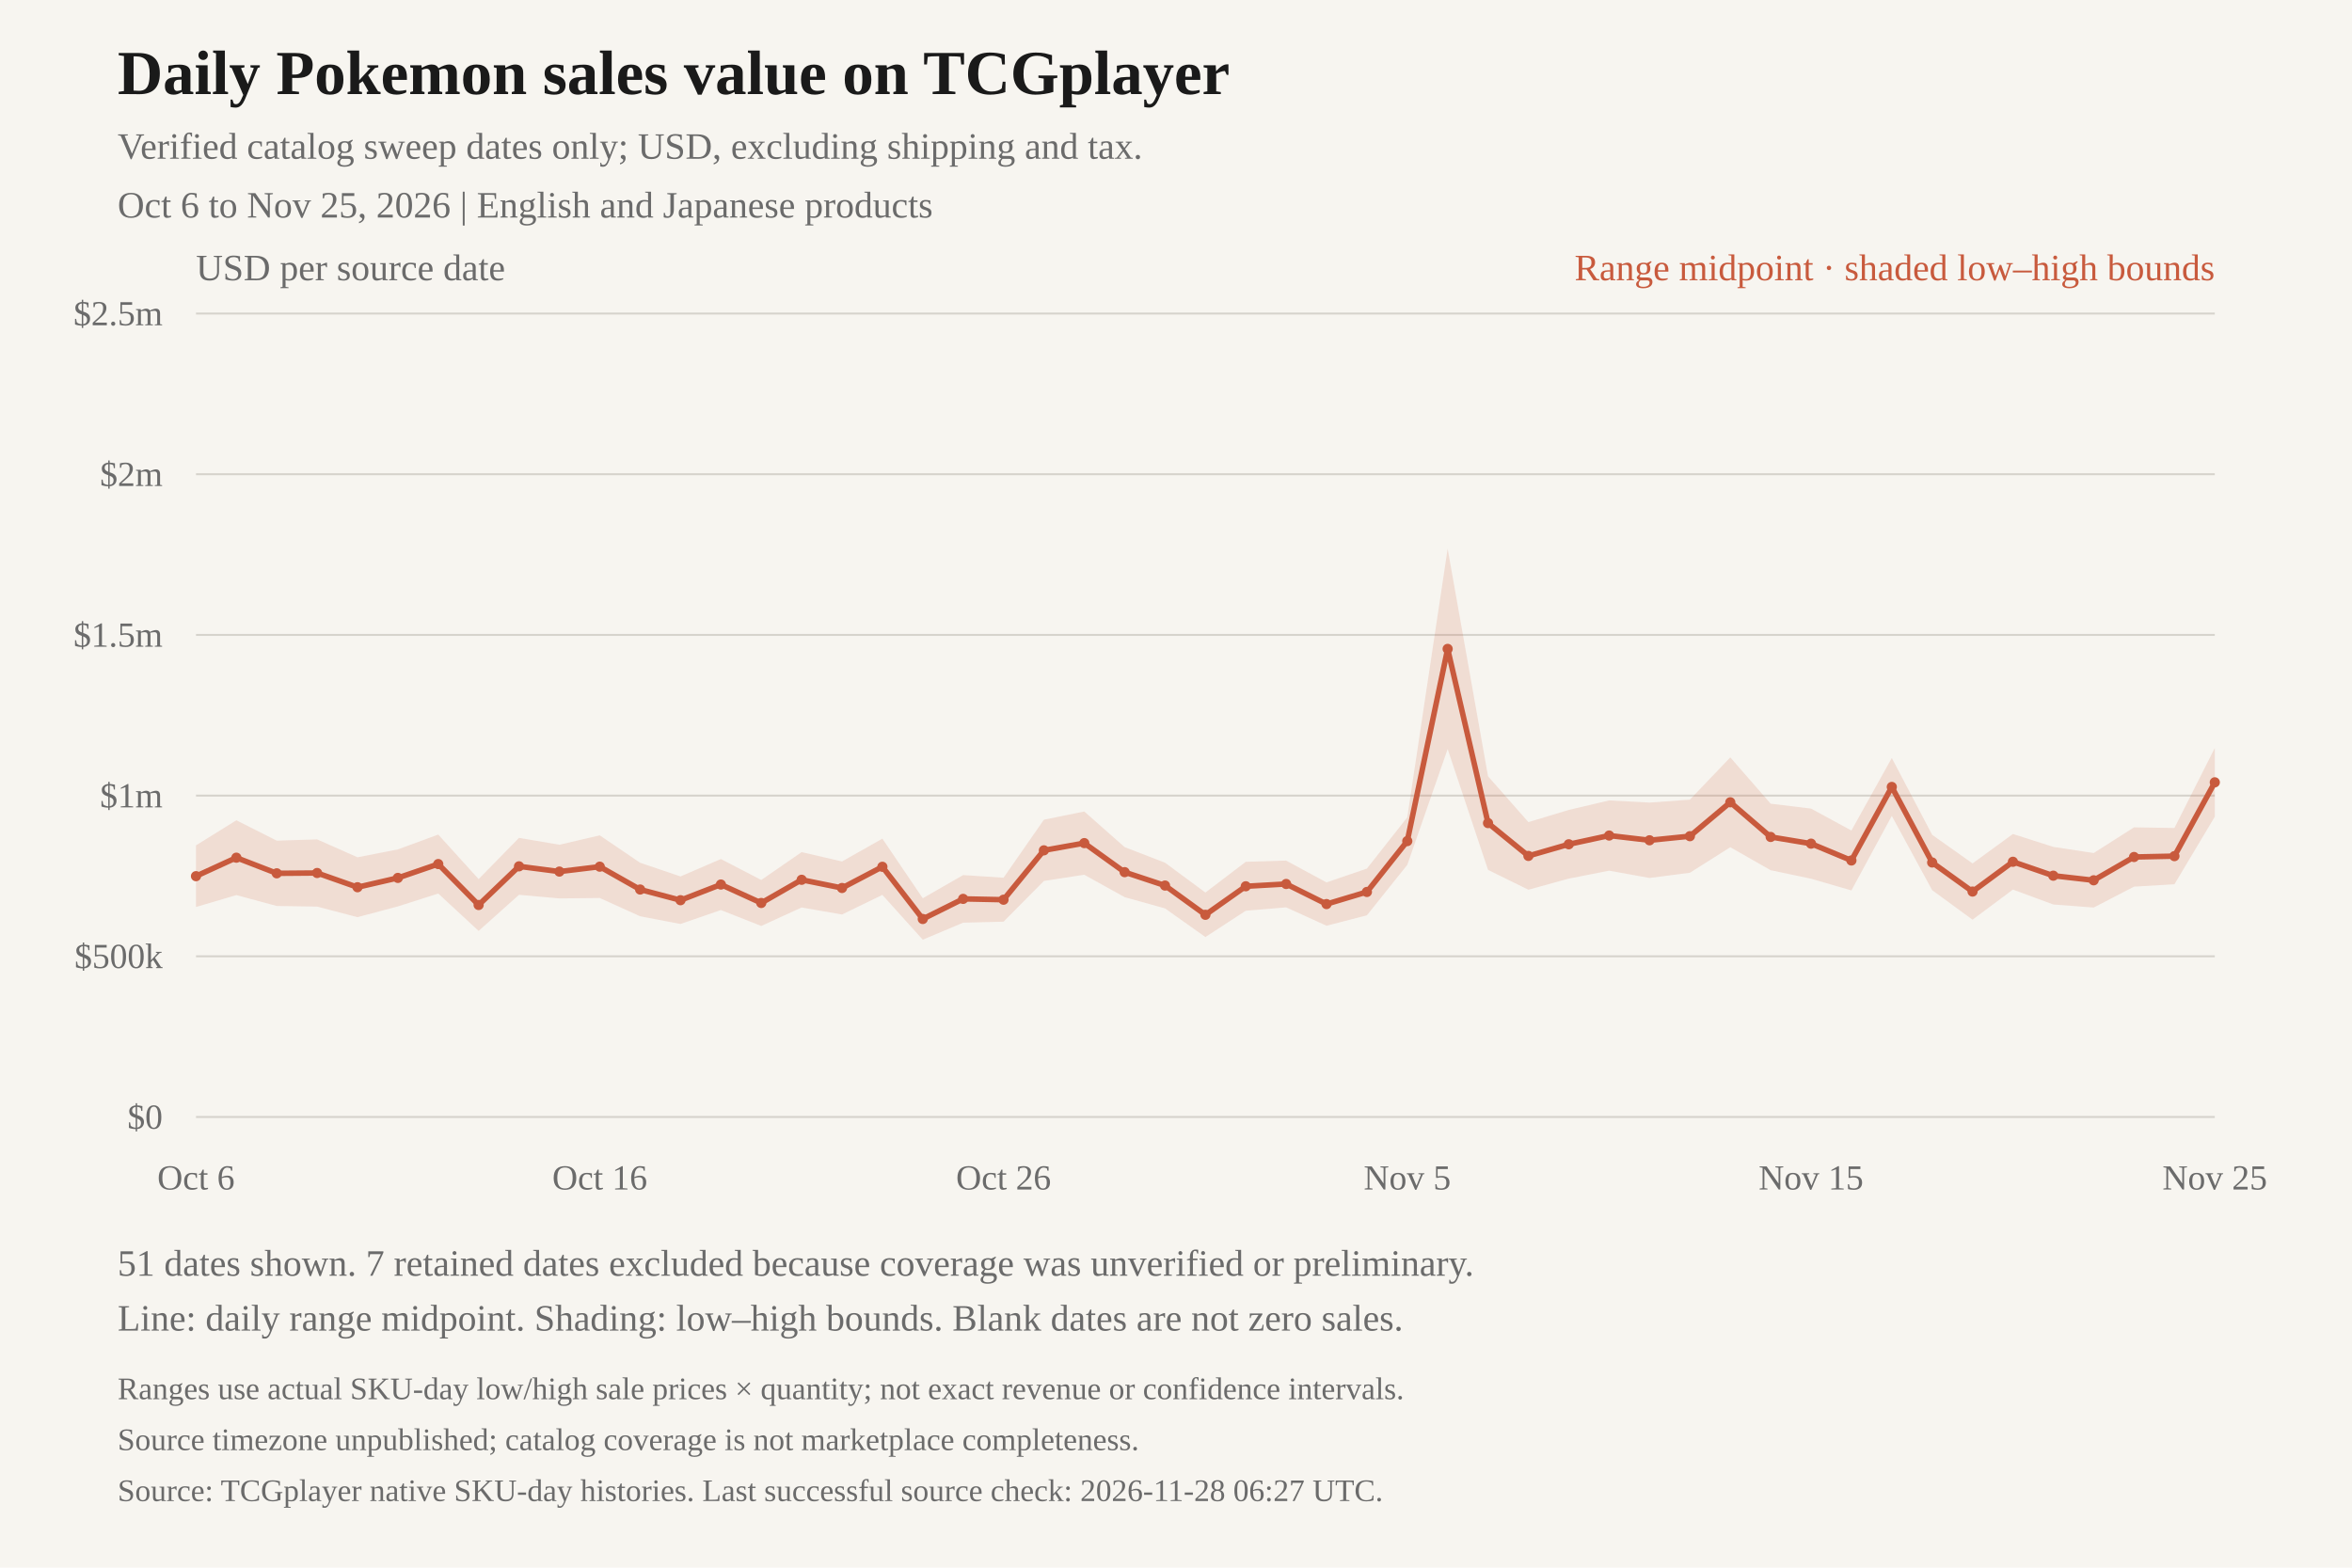
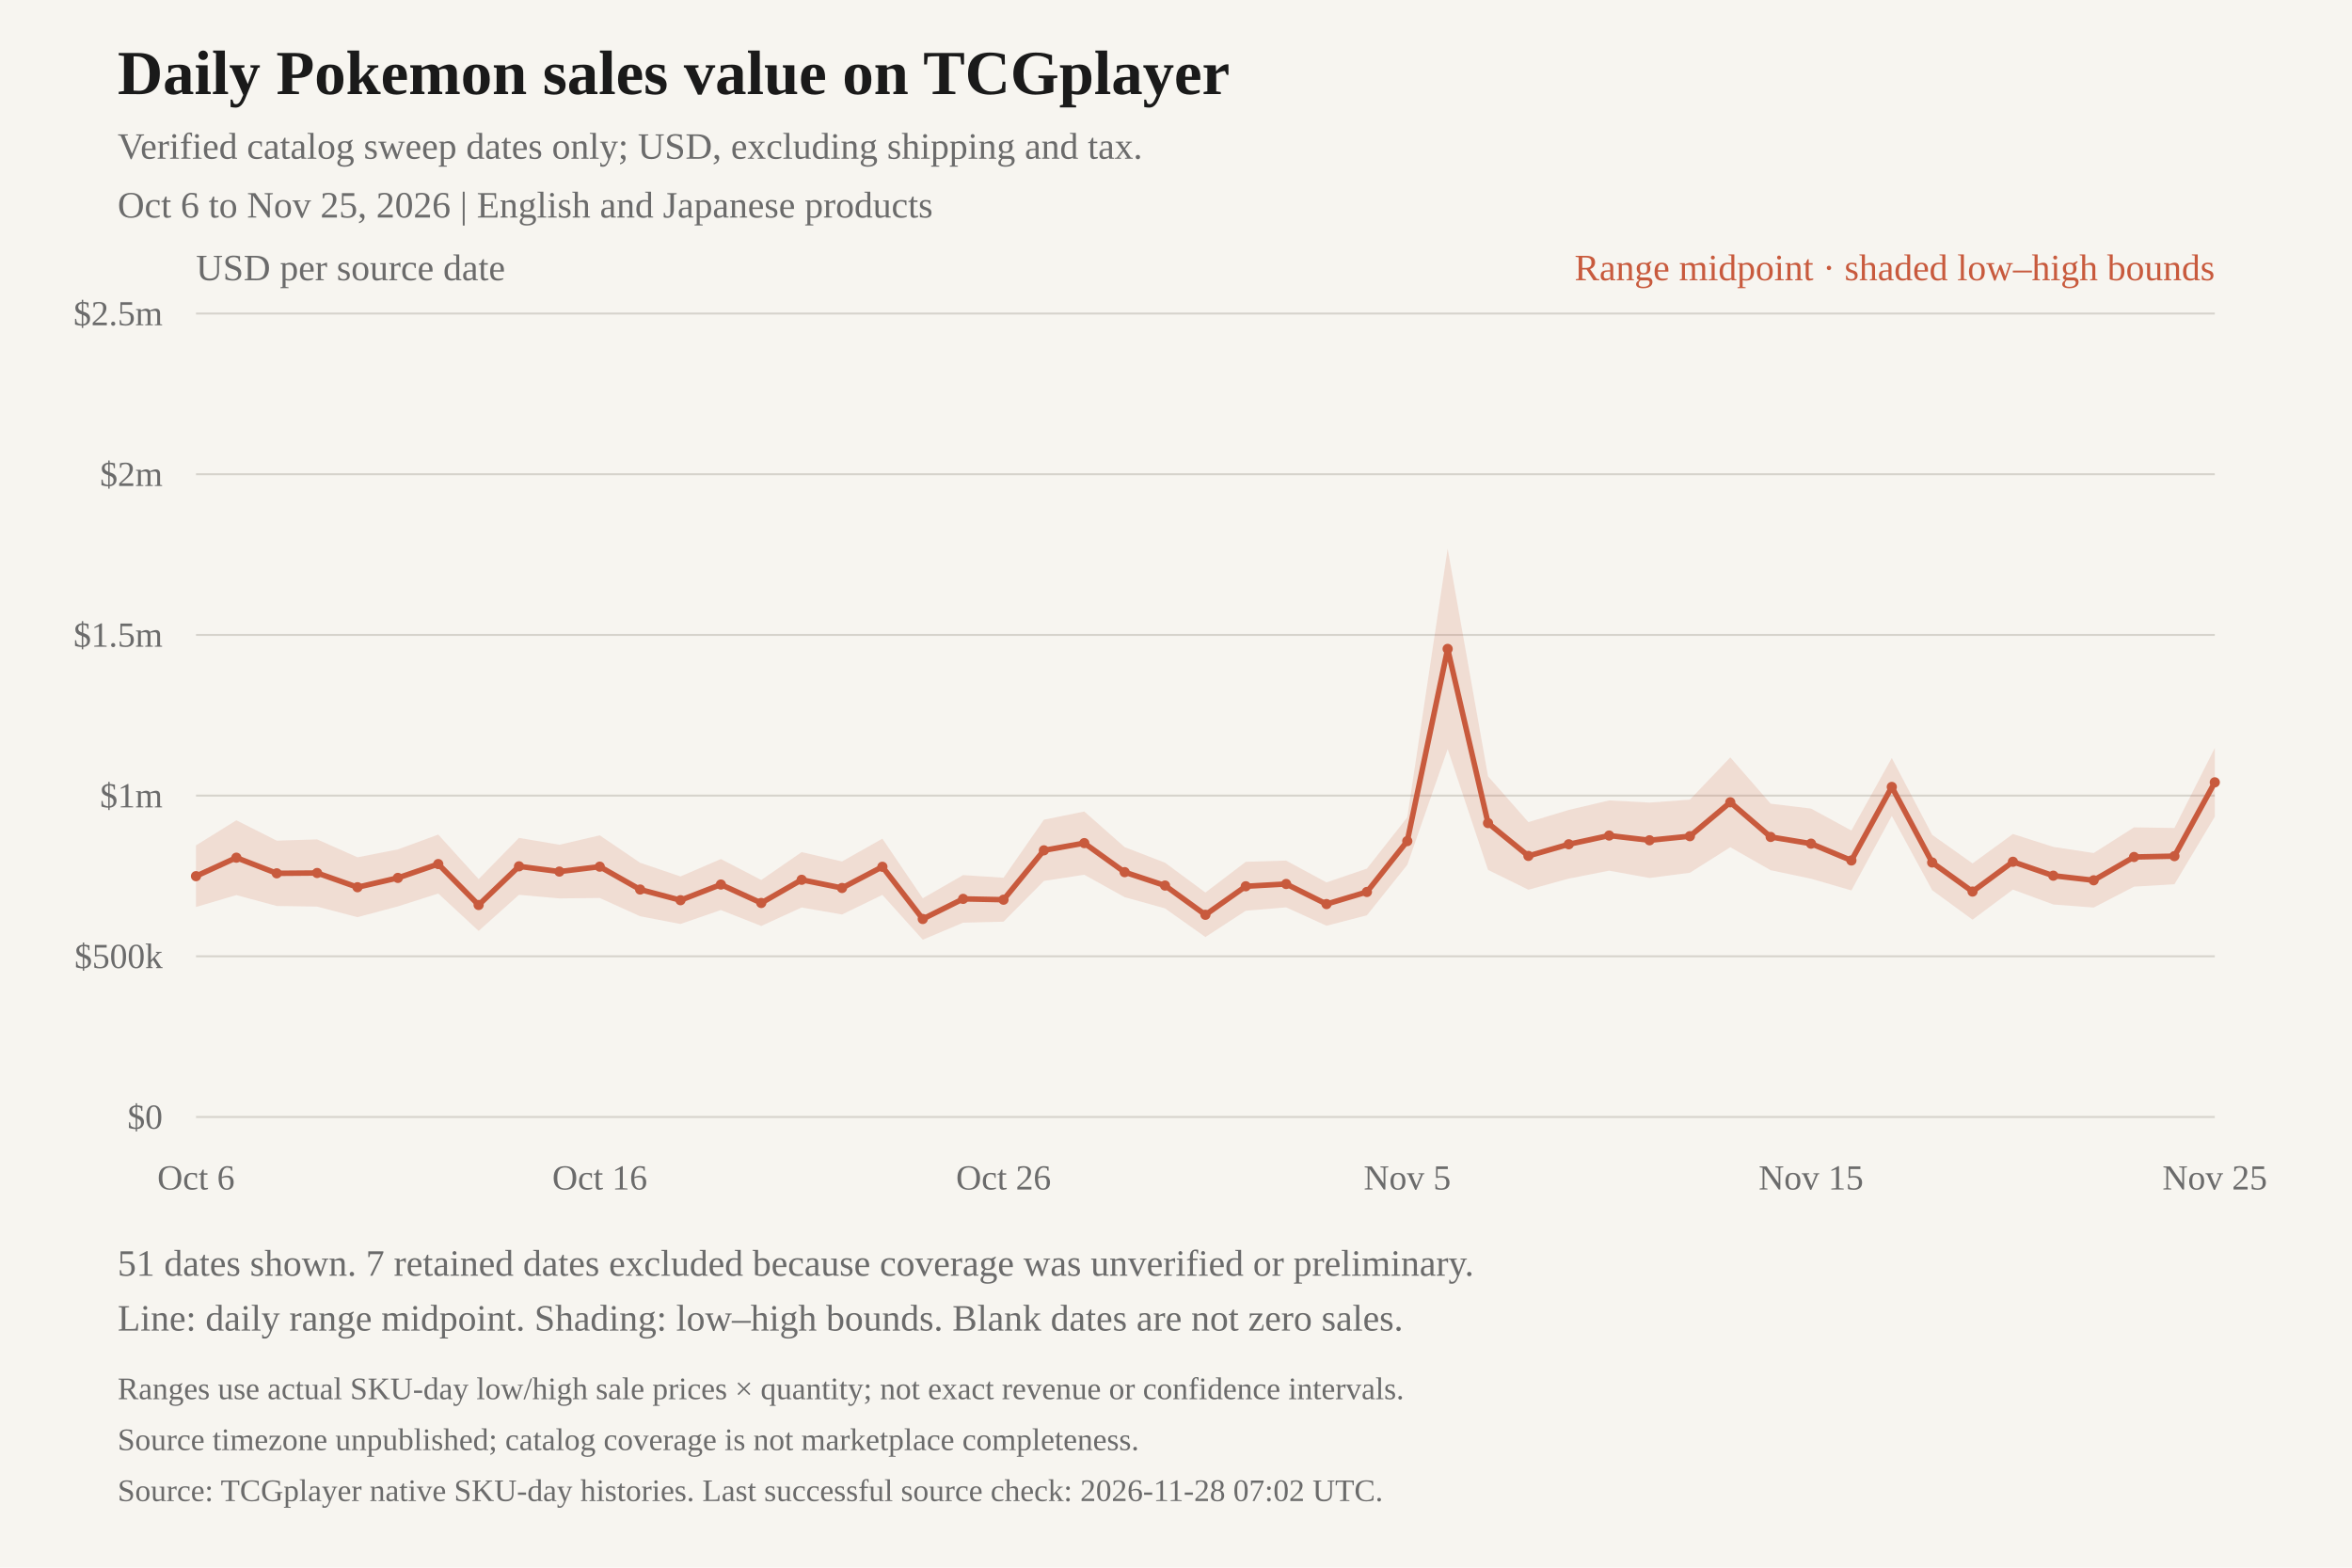
<svg xmlns="http://www.w3.org/2000/svg" width="1200" height="800" viewBox="0 0 1200 800" role="img" aria-labelledby="title description">
  <style>text{font-family:Georgia,"Liberation Serif","Times New Roman",serif;fill:#1A1A1A;font-size:19px}.title{font-size:32px;font-weight:600}.muted,.axis{fill:#6B6B6B}.axis{font-size:18px}.note{font-size:16px;fill:#6B6B6B}.grid{stroke:#D6D3CC;stroke-width:1}</style>
  <rect data-role="background" width="1200" height="800" fill="#F7F5F0" />
  <text x="60" y="48" class="title">Daily Pokemon sales value on TCGplayer</text>
  <text x="60" y="81" class="muted">Verified catalog sweep dates only; USD, excluding shipping and tax.</text>
  <text x="60" y="111" class="muted">Oct 6 to Nov 25, 2026 | English and Japanese products</text>
  <text x="100" y="143" class="muted">USD per source date</text>
  <text x="1130" y="143" text-anchor="end" style="fill:#C85A3D">Range midpoint · shaded low–high bounds</text>
  <path d="M100,570H1130" class="grid" />
  <text x="83" y="576" class="axis" text-anchor="end">$0</text>
  <path d="M100,488H1130" class="grid" />
  <text x="83" y="494" class="axis" text-anchor="end">$500k</text>
  <path d="M100,406H1130" class="grid" />
  <text x="83" y="412" class="axis" text-anchor="end">$1m</text>
  <path d="M100,324H1130" class="grid" />
  <text x="83" y="330" class="axis" text-anchor="end">$1.5m</text>
  <path d="M100,242H1130" class="grid" />
  <text x="83" y="248" class="axis" text-anchor="end">$2m</text>
  <path d="M100,160H1130" class="grid" />
  <text x="83" y="166" class="axis" text-anchor="end">$2.5m</text>
-   <polygon data-series="daily-band" points="100,431.395 120.6,418.596 141.2,428.993 161.8,428.347 182.4,437.483 203,433.454 223.6,425.889 244.2,448.6 264.8,427.569 285.4,431.071 306,426.287 326.6,440.279 347.2,447.253 367.8,438.369 388.4,449.058 409,434.841 429.6,439.616 450.2,427.977 470.8,458.392 491.4,446.556 512,447.917 532.6,418.306 553.2,414.107 573.8,432.3 594.4,440.237 615,455.468 635.6,439.795 656.2,439.169 676.8,450.3 697.4,443.246 718,417.086 738.6,280.025 759.2,396.152 779.8,419.531 800.4,413.314 821,408.457 841.6,409.565 862.2,408.054 882.8,386.495 903.4,410.126 924,412.627 944.6,423.828 965.2,386.807 985.8,426.008 1006.4,440.612 1027,425.587 1047.6,432.172 1068.2,435.314 1088.8,422.197 1109.4,422.536 1130,381.689 1130,416.763 1109.4,451.243 1088.8,452.462 1068.2,463.125 1047.6,461.564 1027,453.951 1006.4,469.323 985.8,454.266 965.2,416.353 944.6,454.391 924,448.407 903.4,444.074 882.8,432.337 862.2,445.372 841.6,448.032 821,444.309 800.4,448.357 779.8,454.037 759.2,443.907 738.6,382.246 718,441.352 697.4,467.087 676.8,472.409 656.2,463.031 635.6,464.752 615,478.179 594.4,463.559 573.8,457.823 553.2,446.38 532.6,449.56 512,470.34 491.4,470.849 470.8,479.541 450.2,456.674 429.6,466.671 409,463.09 388.4,472.524 367.8,464.4 347.2,471.512 326.6,467.575 306,458.248 285.4,458.461 264.8,456.626 244.2,475.046 223.6,455.971 203,462.546 182.4,468.031 161.8,462.639 141.2,462.325 120.6,456.767 100,462.839" fill="#C85A3D" fill-opacity="0.16" />
+   <polygon data-series="daily-band" points="100,431.395 120.6,418.596 141.2,428.993 161.8,428.347 182.4,437.483 203,433.454 223.6,425.889 244.2,448.6 264.8,427.569 285.4,431.071 306,426.287 326.6,440.279 347.2,447.253 367.8,438.369 388.4,449.058 409,434.841 429.6,439.616 450.2,427.977 470.8,458.392 491.4,446.556 512,447.917 532.6,418.306 553.2,414.107 573.8,432.3 594.4,440.237 615,455.468 635.6,439.795 656.2,439.169 676.8,450.3 697.4,443.246 718,417.086 738.6,280.025 759.2,396.152 779.8,419.531 800.4,413.314 821,408.457 841.6,409.565 862.2,408.054 882.8,386.495 903.4,410.126 924,412.627 944.6,423.828 965.2,386.807 985.8,426.008 1006.4,440.612 1027,425.587 1047.6,432.172 1068.2,435.314 1088.8,422.197 1109.4,422.536 1130,381.689 1130,416.764 1109.4,451.243 1088.8,452.462 1068.2,463.125 1047.6,461.564 1027,453.951 1006.4,469.323 985.8,454.266 965.2,416.353 944.6,454.391 924,448.407 903.4,444.074 882.8,432.337 862.2,445.372 841.6,448.032 821,444.309 800.4,448.357 779.8,454.037 759.2,443.907 738.6,382.246 718,441.352 697.4,467.087 676.8,472.409 656.2,463.031 635.6,464.752 615,478.179 594.4,463.559 573.8,457.823 553.2,446.38 532.6,449.56 512,470.34 491.4,470.849 470.8,479.541 450.2,456.674 429.6,466.671 409,463.09 388.4,472.524 367.8,464.4 347.2,471.512 326.6,467.575 306,458.248 285.4,458.461 264.8,456.626 244.2,475.046 223.6,455.971 203,462.546 182.4,468.031 161.8,462.639 141.2,462.325 120.6,456.767 100,462.839" fill="#C85A3D" fill-opacity="0.16" />
  <polyline data-series="daily-midpoint" points="100,447.117 120.6,437.682 141.2,445.659 161.8,445.493 182.4,452.757 203,448 223.6,440.93 244.2,461.823 264.8,442.097 285.4,444.766 306,442.267 326.6,453.927 347.2,459.382 367.8,451.384 388.4,460.791 409,448.965 429.6,453.144 450.2,442.326 470.8,468.967 491.4,458.703 512,459.128 532.6,433.933 553.2,430.244 573.8,445.061 594.4,451.898 615,466.824 635.6,452.274 656.2,451.1 676.8,461.355 697.4,455.167 718,429.219 738.6,331.135 759.2,420.029 779.8,436.784 800.4,430.836 821,426.383 841.6,428.798 862.2,426.713 882.8,409.416 903.4,427.1 924,430.517 944.6,439.11 965.2,401.58 985.8,440.137 1006.4,454.968 1027,439.769 1047.6,446.868 1068.2,449.22 1088.8,437.33 1109.4,436.89 1130,399.226" fill="none" stroke="#C85A3D" stroke-width="2.8" stroke-linejoin="round" stroke-linecap="round" />
  <circle data-series="daily-observation" cx="100" cy="447.117" r="2.6" fill="#C85A3D" />
  <circle data-series="daily-observation" cx="120.6" cy="437.682" r="2.6" fill="#C85A3D" />
  <circle data-series="daily-observation" cx="141.2" cy="445.659" r="2.6" fill="#C85A3D" />
  <circle data-series="daily-observation" cx="161.8" cy="445.493" r="2.6" fill="#C85A3D" />
  <circle data-series="daily-observation" cx="182.4" cy="452.757" r="2.6" fill="#C85A3D" />
  <circle data-series="daily-observation" cx="203" cy="448" r="2.6" fill="#C85A3D" />
  <circle data-series="daily-observation" cx="223.6" cy="440.93" r="2.6" fill="#C85A3D" />
  <circle data-series="daily-observation" cx="244.2" cy="461.823" r="2.6" fill="#C85A3D" />
  <circle data-series="daily-observation" cx="264.8" cy="442.097" r="2.6" fill="#C85A3D" />
  <circle data-series="daily-observation" cx="285.4" cy="444.766" r="2.6" fill="#C85A3D" />
  <circle data-series="daily-observation" cx="306" cy="442.267" r="2.6" fill="#C85A3D" />
  <circle data-series="daily-observation" cx="326.6" cy="453.927" r="2.6" fill="#C85A3D" />
  <circle data-series="daily-observation" cx="347.2" cy="459.382" r="2.6" fill="#C85A3D" />
  <circle data-series="daily-observation" cx="367.8" cy="451.384" r="2.6" fill="#C85A3D" />
  <circle data-series="daily-observation" cx="388.4" cy="460.791" r="2.6" fill="#C85A3D" />
  <circle data-series="daily-observation" cx="409" cy="448.965" r="2.6" fill="#C85A3D" />
  <circle data-series="daily-observation" cx="429.6" cy="453.144" r="2.6" fill="#C85A3D" />
  <circle data-series="daily-observation" cx="450.2" cy="442.326" r="2.6" fill="#C85A3D" />
  <circle data-series="daily-observation" cx="470.8" cy="468.967" r="2.6" fill="#C85A3D" />
  <circle data-series="daily-observation" cx="491.4" cy="458.703" r="2.6" fill="#C85A3D" />
  <circle data-series="daily-observation" cx="512" cy="459.128" r="2.6" fill="#C85A3D" />
  <circle data-series="daily-observation" cx="532.6" cy="433.933" r="2.6" fill="#C85A3D" />
  <circle data-series="daily-observation" cx="553.2" cy="430.244" r="2.6" fill="#C85A3D" />
  <circle data-series="daily-observation" cx="573.8" cy="445.061" r="2.6" fill="#C85A3D" />
  <circle data-series="daily-observation" cx="594.4" cy="451.898" r="2.6" fill="#C85A3D" />
  <circle data-series="daily-observation" cx="615" cy="466.824" r="2.6" fill="#C85A3D" />
  <circle data-series="daily-observation" cx="635.6" cy="452.274" r="2.6" fill="#C85A3D" />
  <circle data-series="daily-observation" cx="656.2" cy="451.1" r="2.6" fill="#C85A3D" />
  <circle data-series="daily-observation" cx="676.8" cy="461.355" r="2.6" fill="#C85A3D" />
  <circle data-series="daily-observation" cx="697.4" cy="455.167" r="2.6" fill="#C85A3D" />
  <circle data-series="daily-observation" cx="718" cy="429.219" r="2.6" fill="#C85A3D" />
  <circle data-series="daily-observation" cx="738.6" cy="331.135" r="2.6" fill="#C85A3D" />
  <circle data-series="daily-observation" cx="759.2" cy="420.029" r="2.6" fill="#C85A3D" />
  <circle data-series="daily-observation" cx="779.8" cy="436.784" r="2.6" fill="#C85A3D" />
  <circle data-series="daily-observation" cx="800.4" cy="430.836" r="2.6" fill="#C85A3D" />
  <circle data-series="daily-observation" cx="821" cy="426.383" r="2.6" fill="#C85A3D" />
  <circle data-series="daily-observation" cx="841.6" cy="428.798" r="2.6" fill="#C85A3D" />
  <circle data-series="daily-observation" cx="862.2" cy="426.713" r="2.6" fill="#C85A3D" />
  <circle data-series="daily-observation" cx="882.8" cy="409.416" r="2.6" fill="#C85A3D" />
  <circle data-series="daily-observation" cx="903.4" cy="427.1" r="2.6" fill="#C85A3D" />
  <circle data-series="daily-observation" cx="924" cy="430.517" r="2.6" fill="#C85A3D" />
  <circle data-series="daily-observation" cx="944.6" cy="439.11" r="2.6" fill="#C85A3D" />
  <circle data-series="daily-observation" cx="965.2" cy="401.58" r="2.6" fill="#C85A3D" />
  <circle data-series="daily-observation" cx="985.8" cy="440.137" r="2.6" fill="#C85A3D" />
  <circle data-series="daily-observation" cx="1006.4" cy="454.968" r="2.6" fill="#C85A3D" />
  <circle data-series="daily-observation" cx="1027" cy="439.769" r="2.6" fill="#C85A3D" />
  <circle data-series="daily-observation" cx="1047.6" cy="446.868" r="2.6" fill="#C85A3D" />
  <circle data-series="daily-observation" cx="1068.2" cy="449.22" r="2.6" fill="#C85A3D" />
  <circle data-series="daily-observation" cx="1088.8" cy="437.33" r="2.6" fill="#C85A3D" />
  <circle data-series="daily-observation" cx="1109.4" cy="436.89" r="2.6" fill="#C85A3D" />
  <circle data-series="daily-observation" cx="1130" cy="399.226" r="2.6" fill="#C85A3D" />
  <text x="100" y="607" class="axis" text-anchor="middle">Oct 6</text>
  <text x="306" y="607" class="axis" text-anchor="middle">Oct 16</text>
  <text x="512" y="607" class="axis" text-anchor="middle">Oct 26</text>
  <text x="718" y="607" class="axis" text-anchor="middle">Nov 5</text>
  <text x="924" y="607" class="axis" text-anchor="middle">Nov 15</text>
  <text x="1130" y="607" class="axis" text-anchor="middle">Nov 25</text>
  <text x="60" y="651" class="muted">51 dates shown. 7 retained dates excluded because coverage was unverified or preliminary.</text>
  <text x="60" y="679" class="muted">Line: daily range midpoint. Shading: low–high bounds. Blank dates are not zero sales.</text>
  <text x="60" y="714" class="note">Ranges use actual SKU-day low/high sale prices × quantity; not exact revenue or confidence intervals.</text>
  <text x="60" y="740" class="note">Source timezone unpublished; catalog coverage is not marketplace completeness.</text>
-   <text x="60" y="766" class="note">Source: TCGplayer native SKU-day histories. Last successful source check: 2026-11-28 06:27 UTC.</text>
+   <text x="60" y="766" class="note">Source: TCGplayer native SKU-day histories. Last successful source check: 2026-11-28 07:02 UTC.</text>
</svg>
